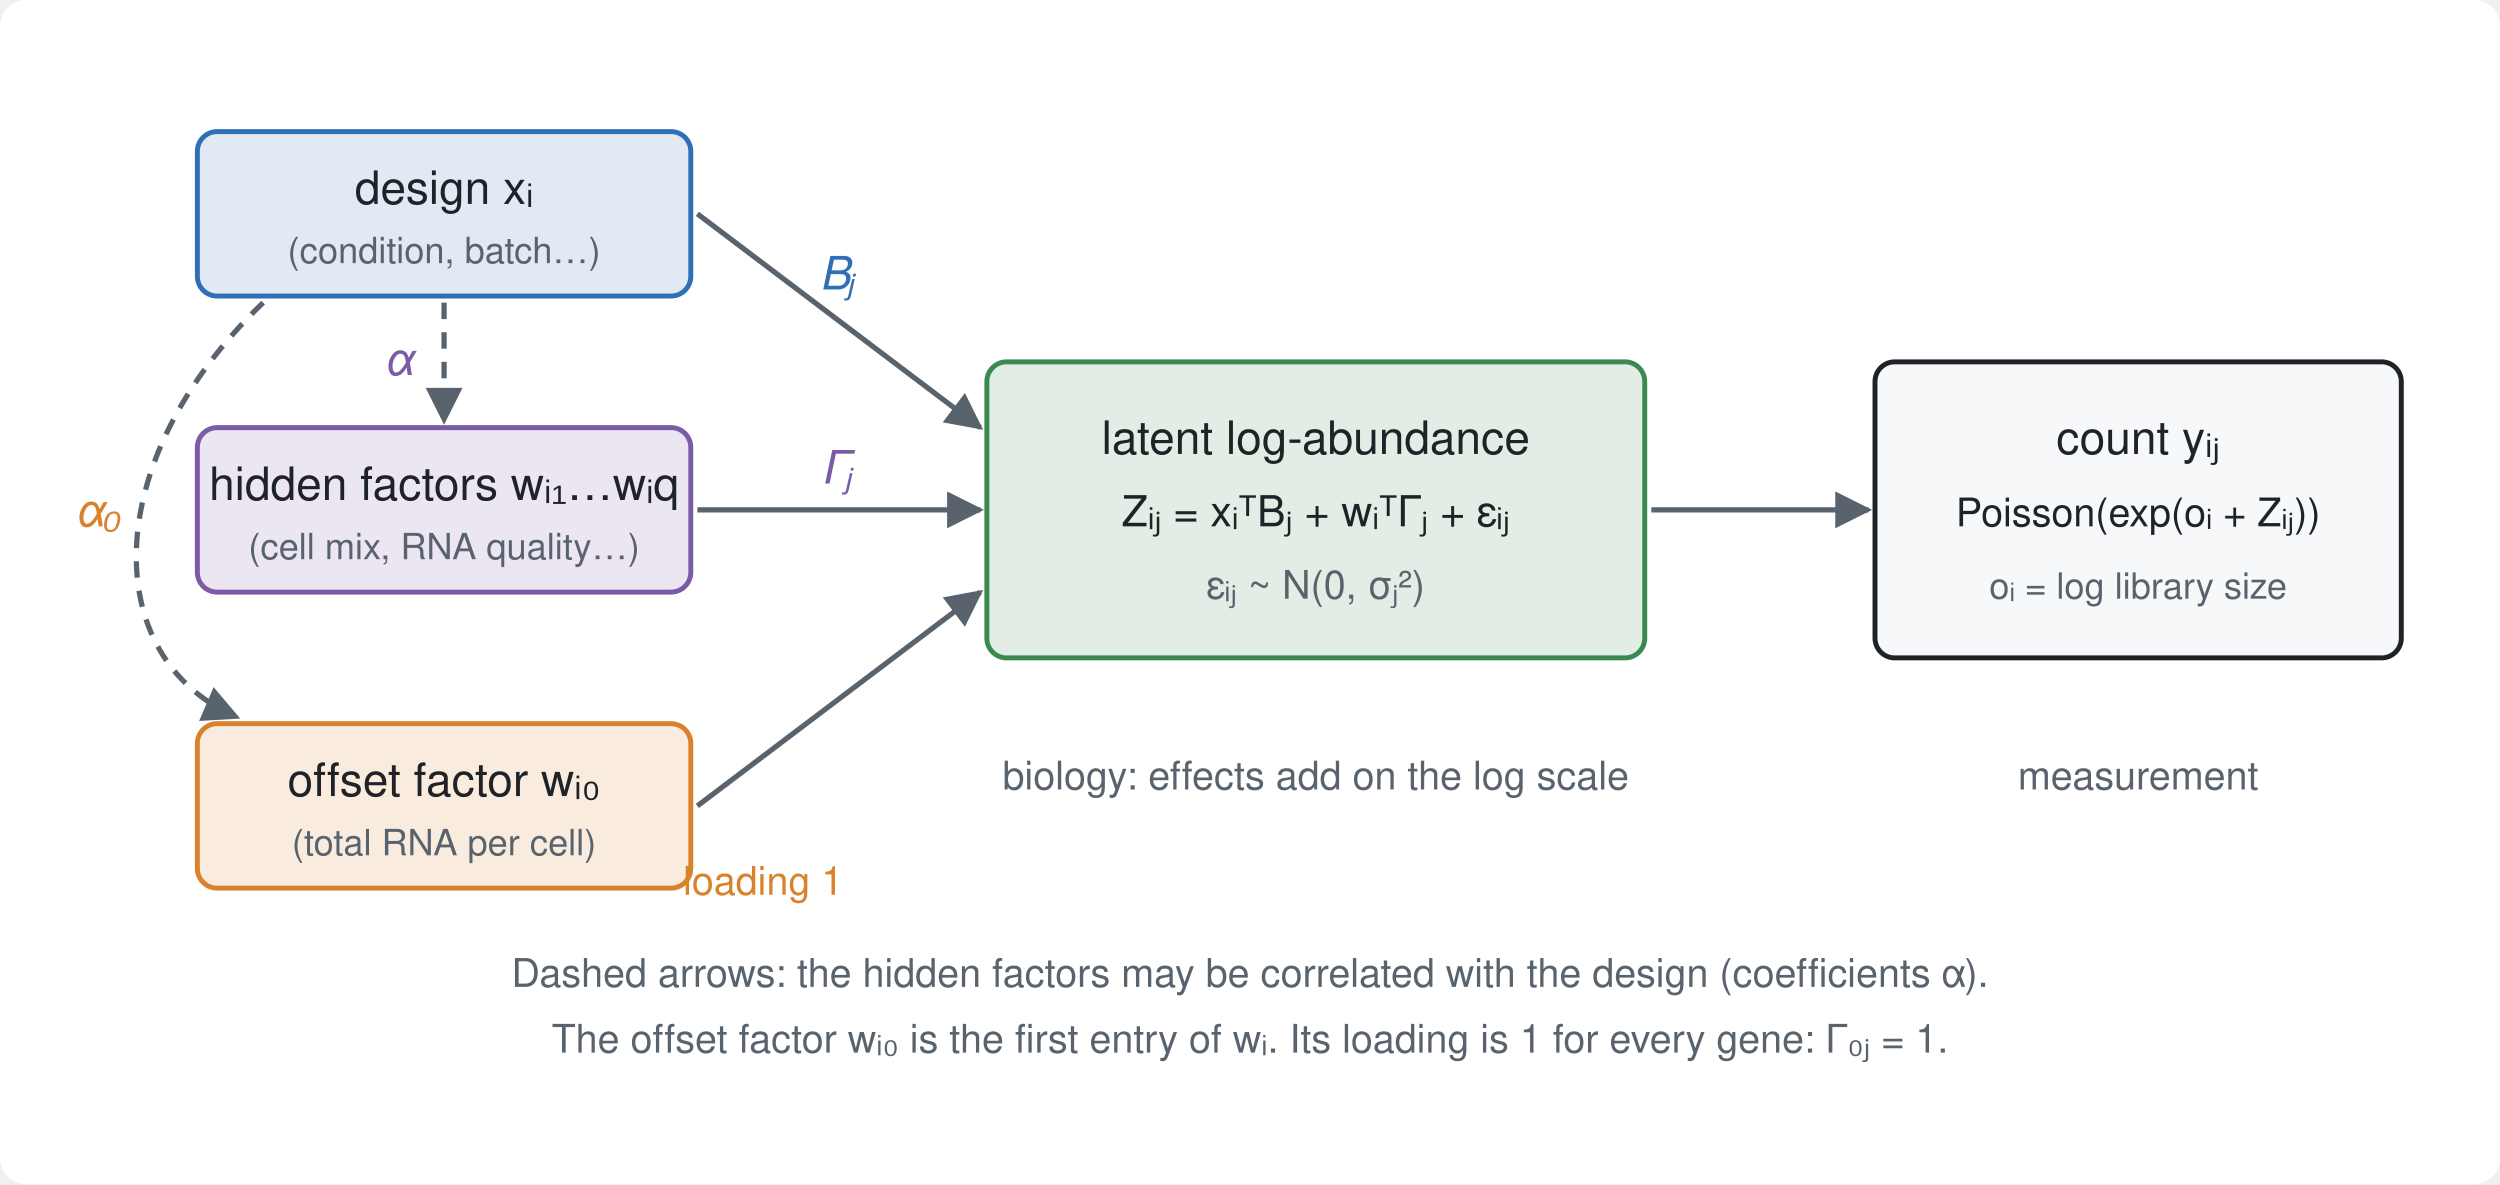
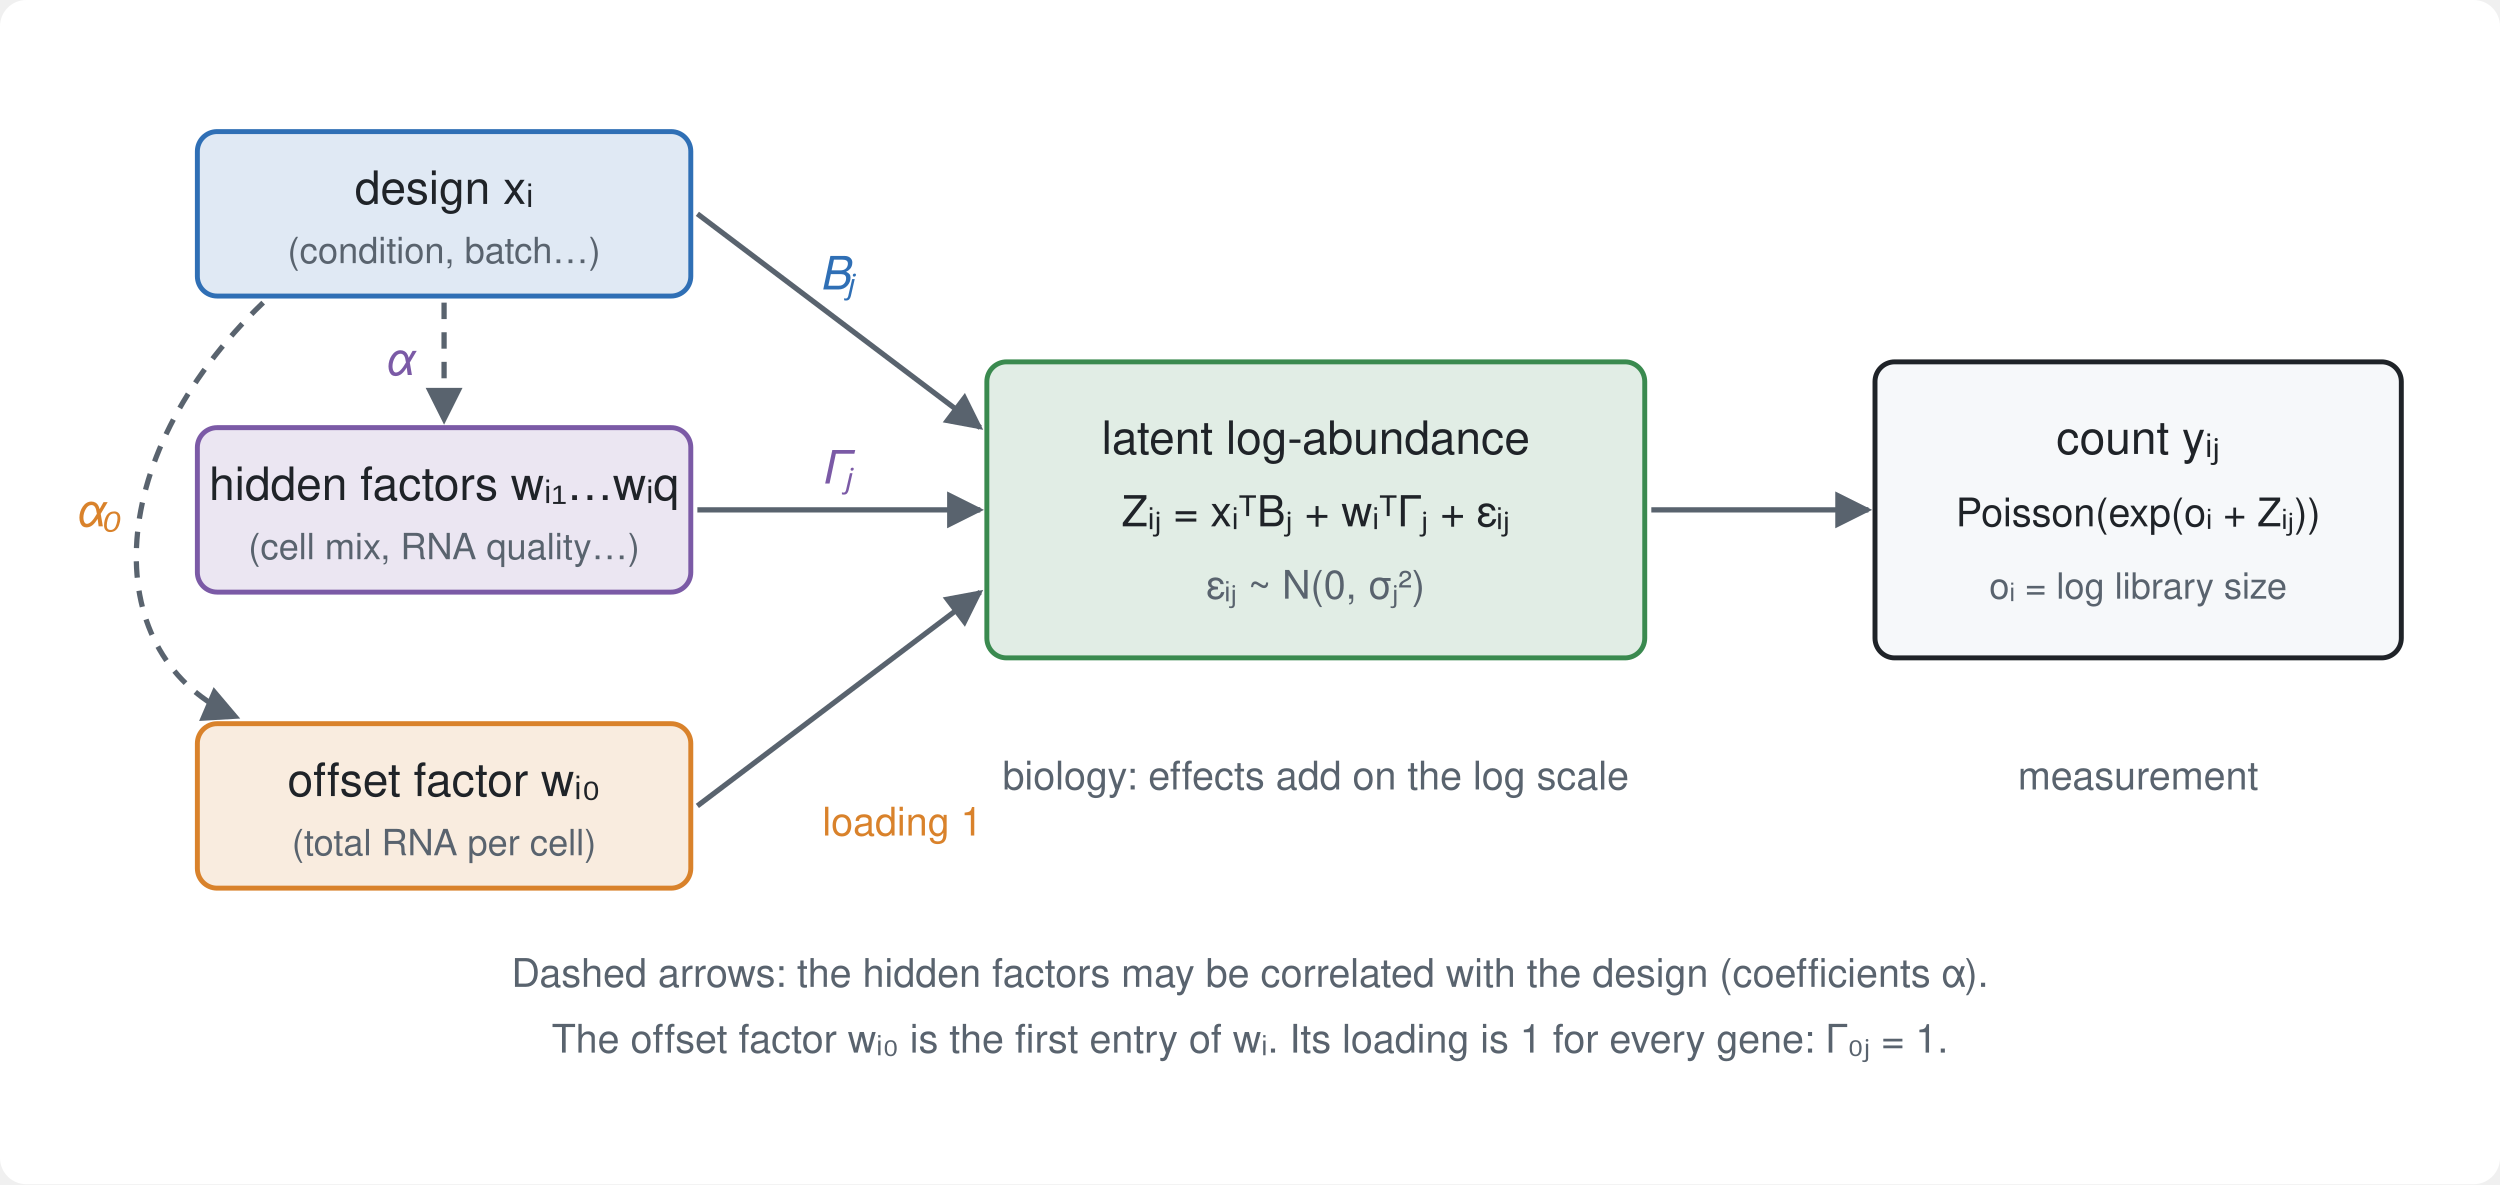
<svg xmlns="http://www.w3.org/2000/svg" viewBox="0 0 760 360" width="760" height="360" font-family="Helvetica, Arial, sans-serif">
  <rect width="760" height="360" rx="8" fill="#ffffff" />
  <defs>
    <marker id="a" viewBox="0 0 10 10" refX="9" refY="5" markerWidth="7" markerHeight="7" orient="auto-start-reverse">
      <path d="M0,0L10,5L0,10z" fill="#59636e" />
    </marker>
  </defs>
  <rect x="60" y="40" width="150" height="50" rx="6" fill="#e0e9f4" stroke="#2f6fb5" stroke-width="1.5" />
  <text x="135" y="62" font-size="14" fill="#1f2328" text-anchor="middle" font-weight="normal">design xᵢ</text>
  <text x="135" y="80" font-size="11" fill="#59636e" text-anchor="middle" font-weight="normal">(condition, batch…)</text>
  <rect x="60" y="130" width="150" height="50" rx="6" fill="#ebe6f2" stroke="#7b5aa6" stroke-width="1.5" />
  <text x="135" y="152" font-size="14" fill="#1f2328" text-anchor="middle" font-weight="normal">hidden factors wᵢ₁…wᵢq</text>
  <text x="135" y="170" font-size="11" fill="#59636e" text-anchor="middle" font-weight="normal">(cell mix, RNA quality…)</text>
  <rect x="60" y="220" width="150" height="50" rx="6" fill="#f9ecdf" stroke="#d9822b" stroke-width="1.5" />
  <text x="135" y="242" font-size="14" fill="#1f2328" text-anchor="middle" font-weight="normal">offset factor wᵢ₀</text>
  <text x="135" y="260" font-size="11" fill="#59636e" text-anchor="middle" font-weight="normal">(total RNA per cell)</text>
  <line x1="135" y1="92" x2="135" y2="128" stroke="#59636e" stroke-width="1.6" marker-end="url(#a)" stroke-dasharray="5,4" />
  <text x="125" y="114" font-size="14" fill="#7b5aa6" text-anchor="end" font-weight="normal" font-style="italic">α</text>
  <path d="M80,92 C30,140 30,200 72,218" fill="none" stroke="#59636e" stroke-width="1.6" stroke-dasharray="5,4" marker-end="url(#a)" />
  <text x="30" y="160" font-size="14" fill="#d9822b" text-anchor="middle" font-weight="normal" font-style="italic">α₀</text>
  <rect x="300" y="110" width="200" height="90" rx="6" fill="#e1ede5" stroke="#3a8a4f" stroke-width="1.5" />
  <text x="400" y="138" font-size="14" fill="#1f2328" text-anchor="middle" font-weight="normal">latent log-abundance</text>
  <text x="400" y="160" font-size="13" fill="#1f2328" text-anchor="middle" font-weight="normal">Zᵢⱼ = xᵢᵀBⱼ + wᵢᵀΓⱼ + εᵢⱼ</text>
  <text x="400" y="182" font-size="12" fill="#59636e" text-anchor="middle" font-weight="normal">εᵢⱼ ~ N(0, σⱼ²)</text>
  <line x1="212" y1="65" x2="298" y2="130" stroke="#59636e" stroke-width="1.6" marker-end="url(#a)" />
  <text x="255" y="88" font-size="14" fill="#2f6fb5" text-anchor="middle" font-weight="normal" font-style="italic">Bⱼ</text>
  <line x1="212" y1="155" x2="298" y2="155" stroke="#59636e" stroke-width="1.6" marker-end="url(#a)" />
  <text x="255" y="147" font-size="14" fill="#7b5aa6" text-anchor="middle" font-weight="normal" font-style="italic">Γⱼ</text>
  <line x1="212" y1="245" x2="298" y2="180" stroke="#59636e" stroke-width="1.6" marker-end="url(#a)" />
-   <text x="232" y="272" font-size="12" fill="#d9822b" text-anchor="middle" font-weight="normal">loading 1</text>
+   <text x="250" y="254" font-size="12" fill="#d9822b" text-anchor="start" font-weight="normal">loading 1</text>
  <rect x="570" y="110" width="160" height="90" rx="6" fill="#f6f8fa" stroke="#1f2328" stroke-width="1.5" />
  <text x="650" y="138" font-size="14" fill="#1f2328" text-anchor="middle" font-weight="normal">count yᵢⱼ</text>
  <text x="650" y="160" font-size="12" fill="#1f2328" text-anchor="middle" font-weight="normal">Poisson(exp(oᵢ + Zᵢⱼ))</text>
  <text x="650" y="182" font-size="11" fill="#59636e" text-anchor="middle" font-weight="normal">oᵢ = log library size</text>
  <line x1="502" y1="155" x2="568" y2="155" stroke="#59636e" stroke-width="1.6" marker-end="url(#a)" />
  <text x="400" y="240" font-size="12" fill="#59636e" text-anchor="middle" font-weight="normal">biology: effects add on the log scale</text>
  <text x="650" y="240" font-size="12" fill="#59636e" text-anchor="middle" font-weight="normal">measurement</text>
  <text x="380" y="300" font-size="12" fill="#59636e" text-anchor="middle" font-weight="normal">Dashed arrows: the hidden factors may be correlated with the design (coefficients α).</text>
  <text x="380" y="320" font-size="12" fill="#59636e" text-anchor="middle" font-weight="normal">The offset factor wᵢ₀ is the first entry of wᵢ. Its loading is 1 for every gene: Γ₀ⱼ = 1.</text>
</svg>
